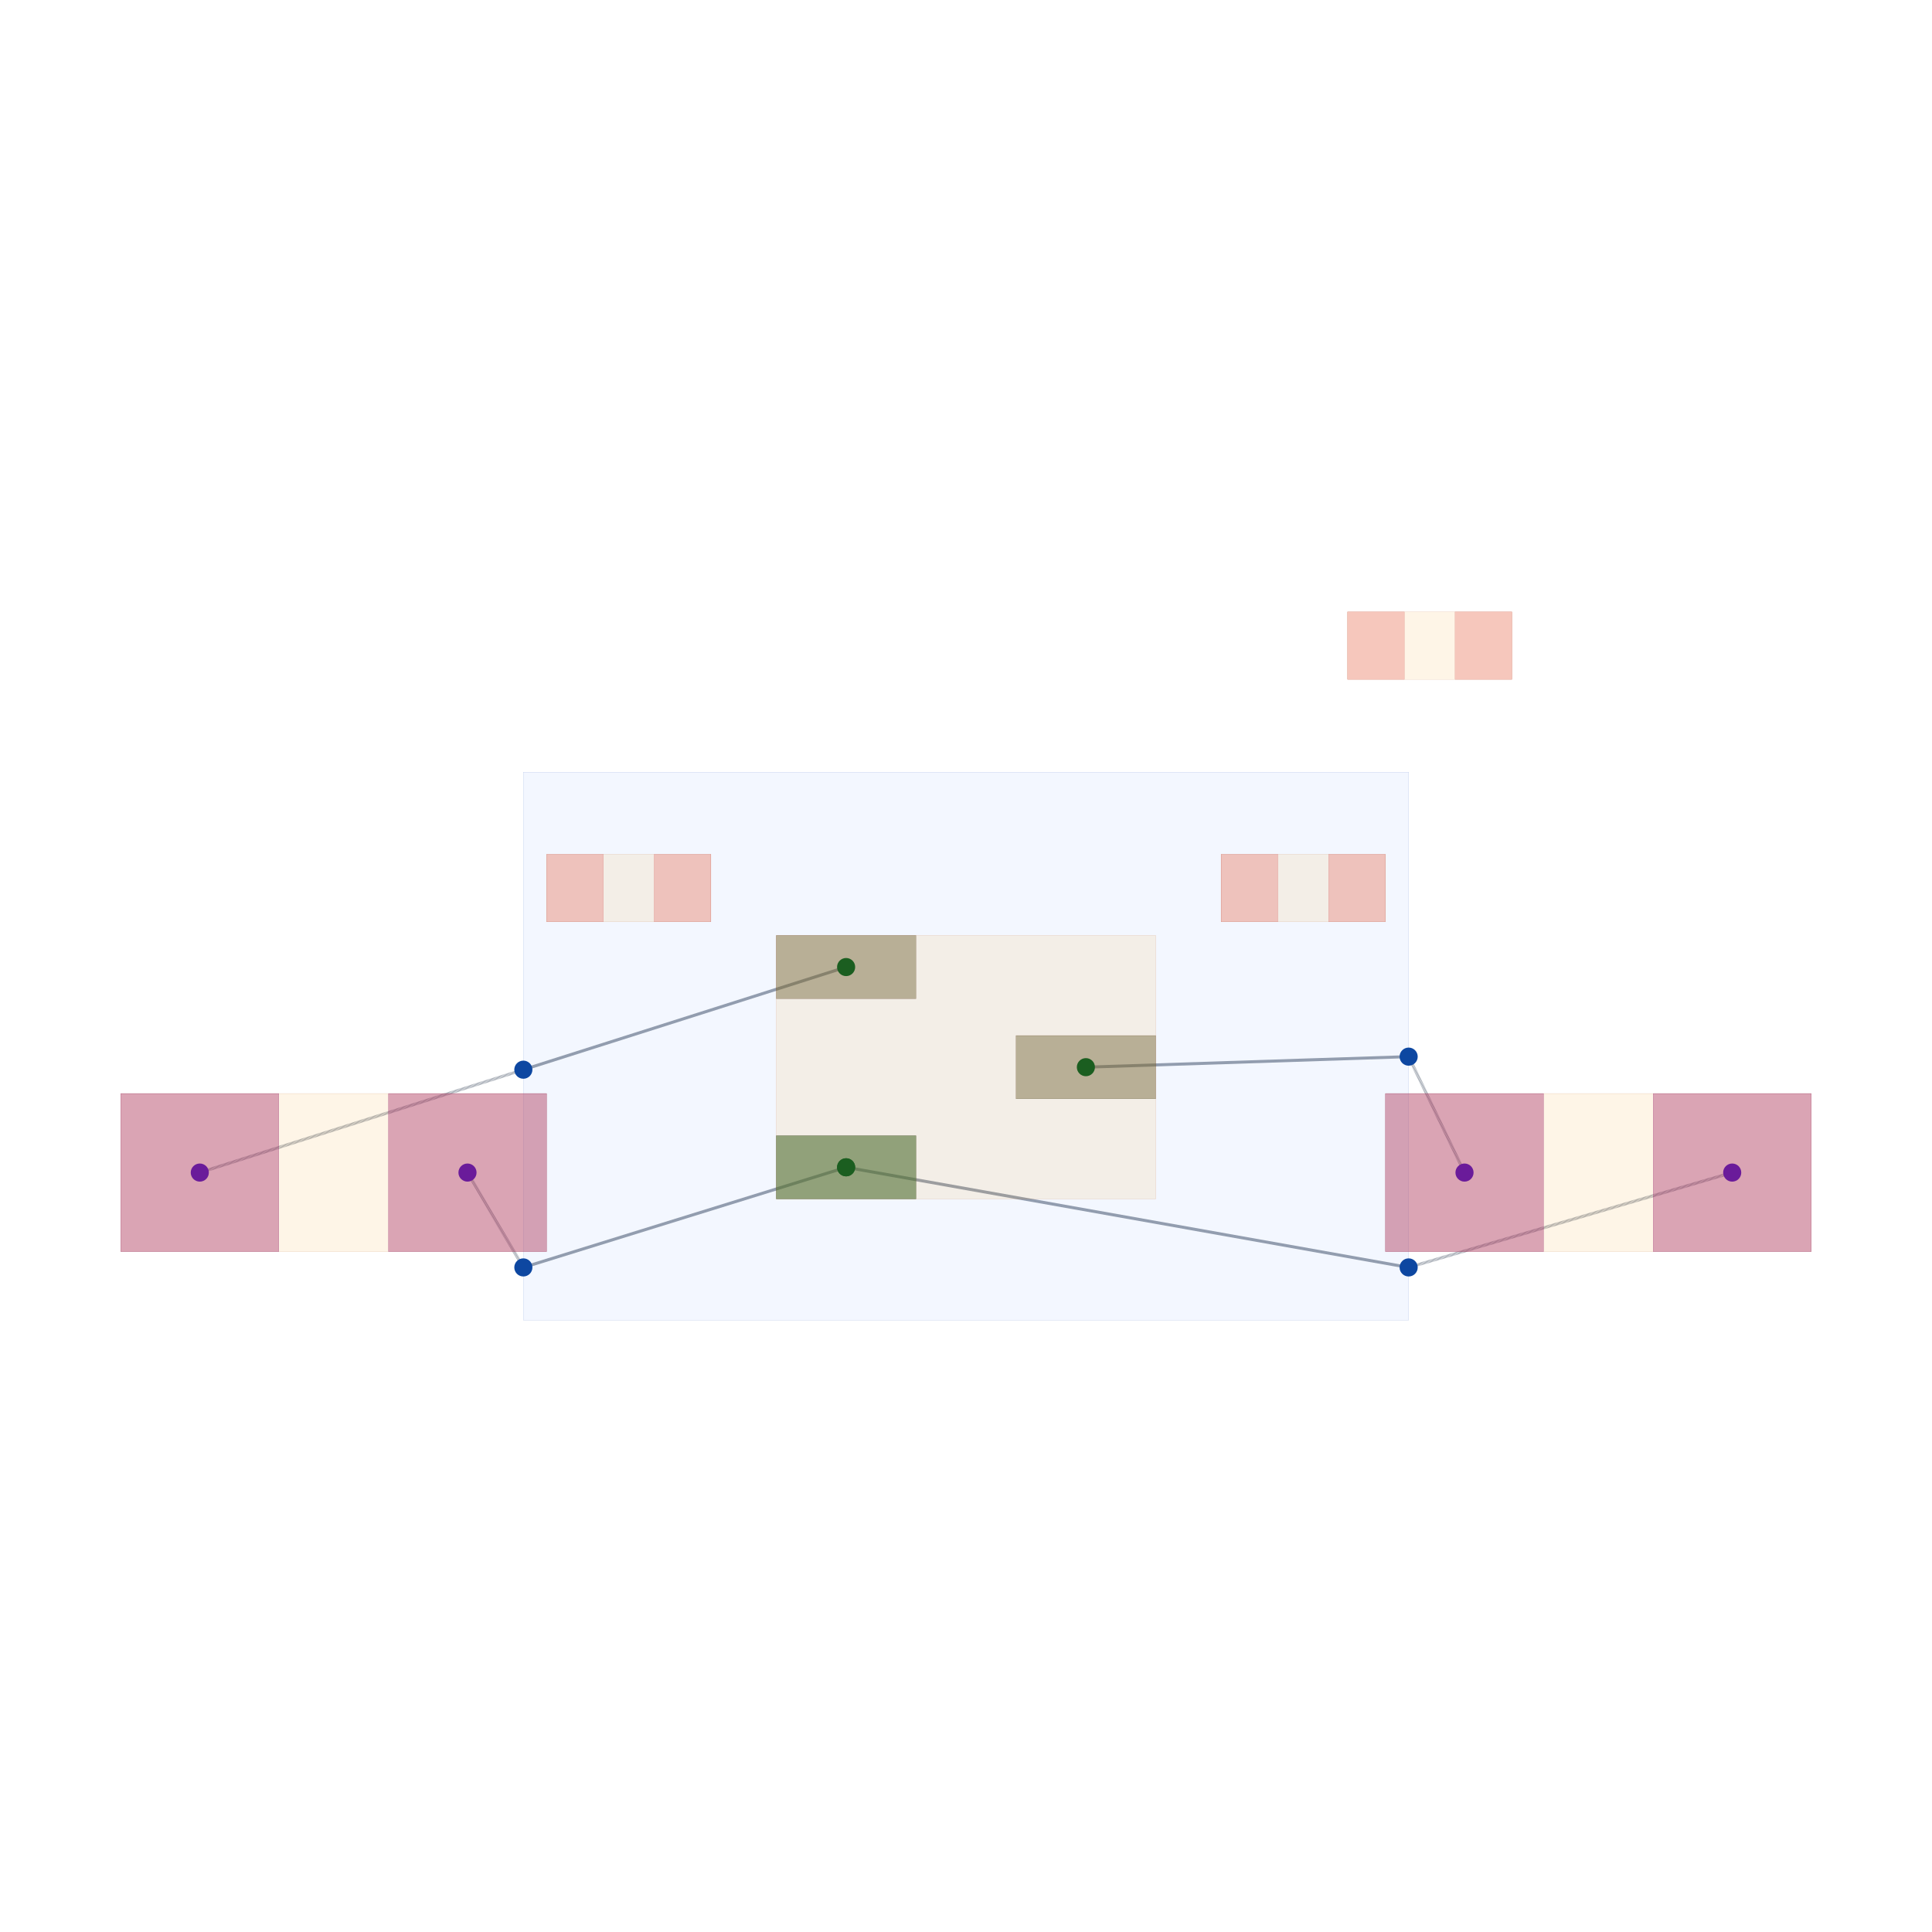
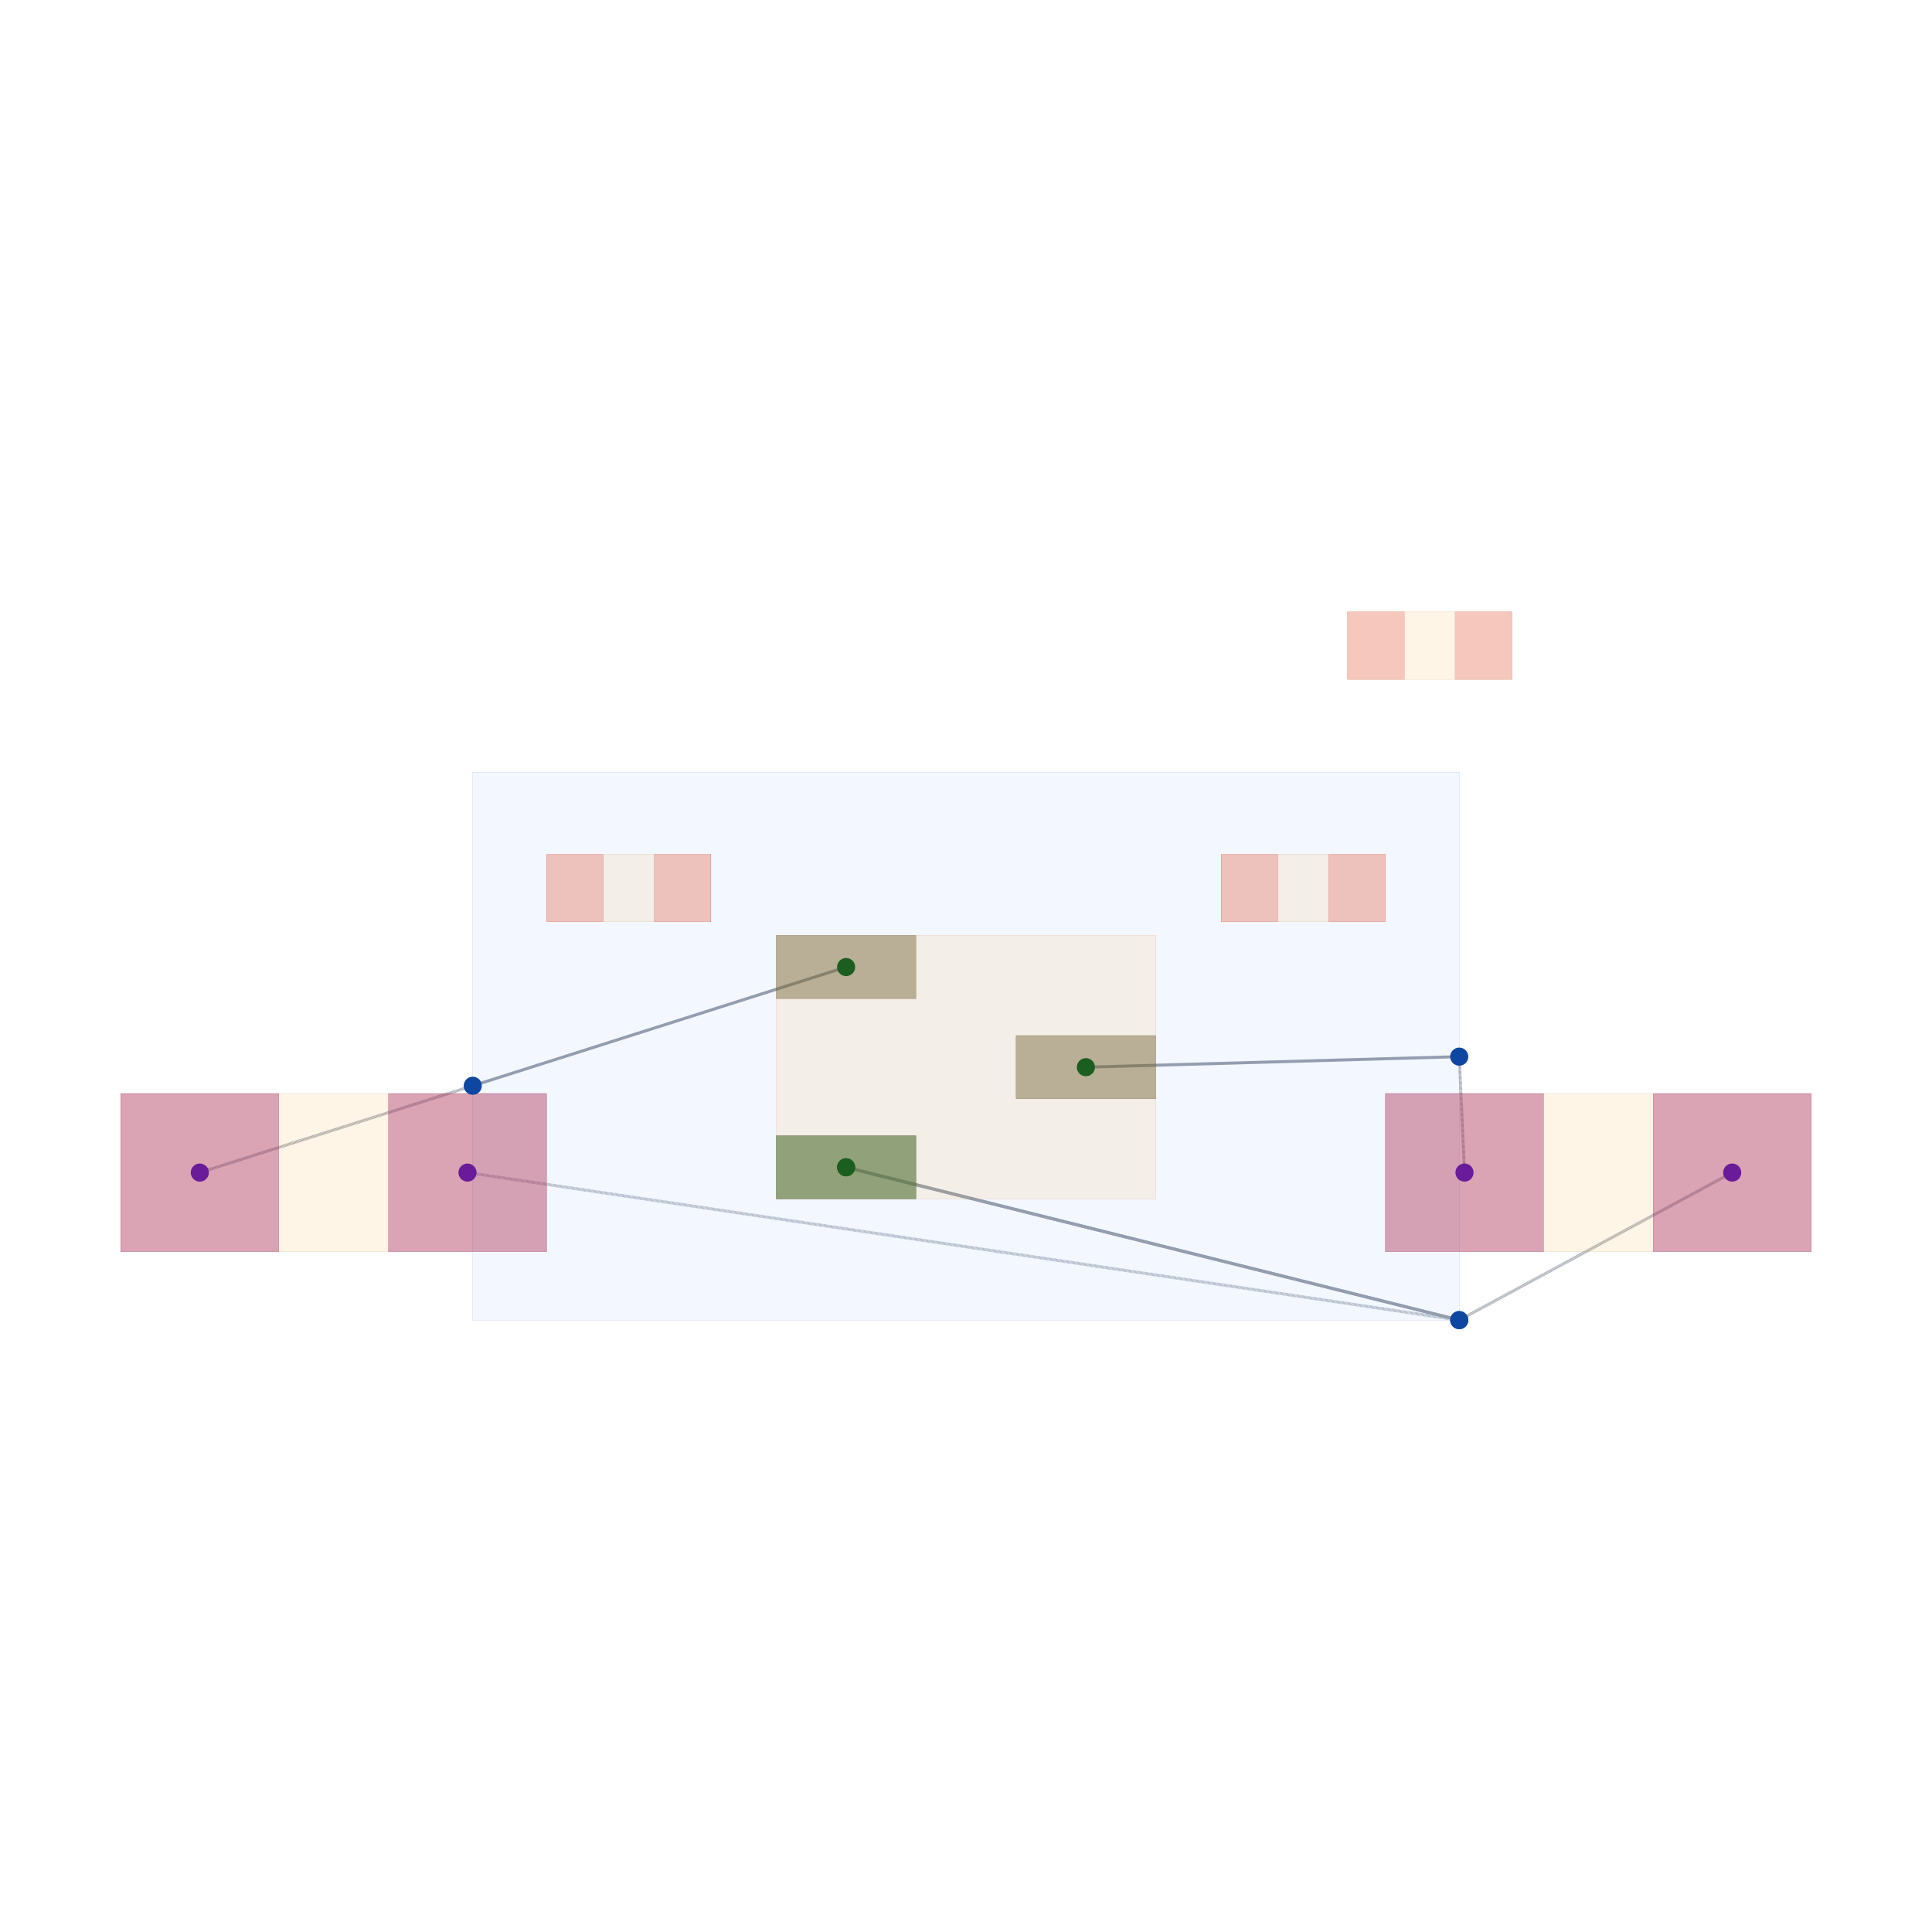
<svg xmlns="http://www.w3.org/2000/svg" width="640" height="640" viewBox="0 0 640 640">
  <rect width="100%" height="100%" fill="white" />
  <g>
-     <polyline data-points="-1.1375,0.95 -4.2,-0.023807582551977347" data-type="line" data-label="breakout segment source_trace_jin_vin_to_u1_vin" points="280.287,320.349 173.367,354.347" fill="none" stroke="#7e8794" stroke-width="1px" />
+     <polyline data-points="-1.1375,0.95 -4.68,-0.17643701589889926" data-type="line" data-label="breakout segment source_trace_jin_vin_to_u1_vin" points="280.287,320.349 156.608,359.676" fill="none" stroke="#7e8794" stroke-width="1px" />
  </g>
  <g>
-     <polyline data-points="-4.2,-0.023807582551977347 -7.27,-1" data-type="line" data-label="target guide source_trace_jin_vin_to_u1_vin" points="173.367,354.347 66.185,388.429" fill="none" stroke="#7e8794" stroke-width="1px" stroke-dasharray="0.15 0.15" />
+     <polyline data-points="-4.68,-0.17643701589889926 -7.27,-1" data-type="line" data-label="target guide source_trace_jin_vin_to_u1_vin" points="156.608,359.676 66.185,388.429" fill="none" stroke="#7e8794" stroke-width="1px" stroke-dasharray="0.15 0.15" />
  </g>
  <g>
-     <polyline data-points="-1.1375,-0.95 -4.2,-1.9" data-type="line" data-label="breakout segment source_trace_jin_gnd_to_u1_gnd" points="280.287,386.683 173.367,419.85" fill="none" stroke="#7e8794" stroke-width="1px" />
+     <polyline data-points="-1.1375,-0.95 4.68,-2.4" data-type="line" data-label="breakout segment source_trace_jin_gnd_to_u1_gnd" points="280.287,386.683 483.392,437.307" fill="none" stroke="#7e8794" stroke-width="1px" />
  </g>
  <g>
-     <polyline data-points="-4.2,-1.9 -4.73,-1" data-type="line" data-label="target guide source_trace_jin_gnd_to_u1_gnd" points="173.367,419.85 154.863,388.429" fill="none" stroke="#7e8794" stroke-width="1px" stroke-dasharray="0.15 0.15" />
+     <polyline data-points="4.68,-2.4 -4.73,-1" data-type="line" data-label="target guide source_trace_jin_gnd_to_u1_gnd" points="483.392,437.307 154.863,388.429" fill="none" stroke="#7e8794" stroke-width="1px" stroke-dasharray="0.15 0.15" />
  </g>
  <g>
-     <polyline data-points="-1.1375,-0.95 4.2,-1.9" data-type="line" data-label="breakout segment source_trace_jout_gnd_to_u1_gnd" points="280.287,386.683 466.633,419.85" fill="none" stroke="#7e8794" stroke-width="1px" />
+     <polyline data-points="-1.1375,-0.95 4.68,-2.4" data-type="line" data-label="breakout segment source_trace_jout_gnd_to_u1_gnd" points="280.287,386.683 483.392,437.307" fill="none" stroke="#7e8794" stroke-width="1px" />
  </g>
  <g>
-     <polyline data-points="4.2,-1.9 7.27,-1" data-type="line" data-label="target guide source_trace_jout_gnd_to_u1_gnd" points="466.633,419.85 573.815,388.429" fill="none" stroke="#7e8794" stroke-width="1px" stroke-dasharray="0.15 0.15" />
+     <polyline data-points="4.68,-2.4 7.27,-1" data-type="line" data-label="target guide source_trace_jout_gnd_to_u1_gnd" points="483.392,437.307 573.815,388.429" fill="none" stroke="#7e8794" stroke-width="1px" stroke-dasharray="0.15 0.15" />
  </g>
  <g>
-     <polyline data-points="1.1375,0 4.2,0.10000000000000009" data-type="line" data-label="breakout segment source_trace_jout_vout_to_u1_vout" points="359.713,353.516 466.633,350.025" fill="none" stroke="#7e8794" stroke-width="1px" />
+     <polyline data-points="1.1375,0 4.68,0.10000000000000009" data-type="line" data-label="breakout segment source_trace_jout_vout_to_u1_vout" points="359.713,353.516 483.392,350.025" fill="none" stroke="#7e8794" stroke-width="1px" />
  </g>
  <g>
-     <polyline data-points="4.2,0.10000000000000009 4.73,-1" data-type="line" data-label="target guide source_trace_jout_vout_to_u1_vout" points="466.633,350.025 485.137,388.429" fill="none" stroke="#7e8794" stroke-width="1px" stroke-dasharray="0.15 0.15" />
+     <polyline data-points="4.68,0.10000000000000009 4.73,-1" data-type="line" data-label="target guide source_trace_jout_vout_to_u1_vout" points="483.392,350.025 485.137,388.429" fill="none" stroke="#7e8794" stroke-width="1px" stroke-dasharray="0.15 0.15" />
  </g>
  <g>
-     <rect data-type="rect" data-label="breakout bounds" data-x="0" data-y="0.19999999999999973" x="173.367" y="255.761" width="293.267" height="181.546" fill="rgba(210, 225, 255, 0.25)" stroke="#315fba" stroke-width="0.029" />
+     <rect data-type="rect" data-label="breakout bounds" data-x="0" data-y="0.19999999999999973" x="156.608" y="255.761" width="326.783" height="181.546" fill="rgba(210, 225, 255, 0.25)" stroke="#315fba" stroke-width="0.029" />
  </g>
  <g>
    <rect data-type="rect" data-label="U1 sot23" data-x="0" data-y="0" x="257.157" y="309.875" width="125.686" height="87.282" fill="rgba(245, 158, 11, 0.1)" stroke="#b45309" stroke-width="0.029" />
  </g>
  <g>
    <rect data-type="rect" data-label="CIN 0402" data-x="-3.2" data-y="1.7" x="181.047" y="282.993" width="54.464" height="22.344" fill="rgba(245, 158, 11, 0.1)" stroke="#b45309" stroke-width="0.029" />
  </g>
  <g>
    <rect data-type="rect" data-label="COUT 0402" data-x="3.2" data-y="1.7" x="404.489" y="282.993" width="54.464" height="22.344" fill="rgba(245, 158, 11, 0.1)" stroke="#b45309" stroke-width="0.029" />
  </g>
  <g>
    <rect data-type="rect" data-label="JIN pinrow2" data-x="-6" data-y="-1" x="40" y="362.244" width="141.047" height="52.369" fill="rgba(245, 158, 11, 0.1)" stroke="#b45309" stroke-width="0.029" />
  </g>
  <g>
    <rect data-type="rect" data-label="JOUT pinrow2" data-x="6" data-y="-1" x="458.953" y="362.244" width="141.047" height="52.369" fill="rgba(245, 158, 11, 0.1)" stroke="#b45309" stroke-width="0.029" />
  </g>
  <g>
    <rect data-type="rect" data-label="RLED 0402" data-x="4.4" data-y="4" x="446.384" y="202.693" width="54.464" height="22.344" fill="rgba(245, 158, 11, 0.1)" stroke="#b45309" stroke-width="0.029" />
  </g>
  <g>
    <rect data-type="rect" data-label="U1.VIN" data-x="-1.1375" data-y="0.95" x="257.157" y="309.875" width="46.259" height="20.948" fill="rgba(220, 38, 38, 0.22)" stroke="#b91c1c" stroke-width="0.029" />
  </g>
  <g>
    <rect data-type="rect" data-label="U1.GND" data-x="-1.1375" data-y="-0.95" x="257.157" y="376.209" width="46.259" height="20.948" fill="rgba(220, 38, 38, 0.22)" stroke="#b91c1c" stroke-width="0.029" />
  </g>
  <g>
    <rect data-type="rect" data-label="U1.VOUT" data-x="1.1375" data-y="0" x="336.584" y="343.042" width="46.259" height="20.948" fill="rgba(220, 38, 38, 0.22)" stroke="#b91c1c" stroke-width="0.029" />
  </g>
  <g>
    <rect data-type="rect" data-label="CIN.1" data-x="-3.71" data-y="1.7" x="181.047" y="282.993" width="18.853" height="22.344" fill="rgba(220, 38, 38, 0.22)" stroke="#b91c1c" stroke-width="0.029" />
  </g>
  <g>
    <rect data-type="rect" data-label="CIN.2" data-x="-2.6900000000000004" data-y="1.7" x="216.658" y="282.993" width="18.853" height="22.344" fill="rgba(220, 38, 38, 0.22)" stroke="#b91c1c" stroke-width="0.029" />
  </g>
  <g>
    <rect data-type="rect" data-label="COUT.1" data-x="2.6900000000000004" data-y="1.7" x="404.489" y="282.993" width="18.853" height="22.344" fill="rgba(220, 38, 38, 0.22)" stroke="#b91c1c" stroke-width="0.029" />
  </g>
  <g>
    <rect data-type="rect" data-label="COUT.2" data-x="3.71" data-y="1.7" x="440.1" y="282.993" width="18.853" height="22.344" fill="rgba(220, 38, 38, 0.22)" stroke="#b91c1c" stroke-width="0.029" />
  </g>
  <g>
    <rect data-type="rect" data-label="JIN.VIN" data-x="-7.27" data-y="-1" x="40" y="362.244" width="52.369" height="52.369" fill="rgba(220, 38, 38, 0.22)" stroke="#b91c1c" stroke-width="0.029" />
  </g>
  <g>
    <rect data-type="rect" data-label="JIN.GND" data-x="-4.73" data-y="-1" x="128.678" y="362.244" width="52.369" height="52.369" fill="rgba(220, 38, 38, 0.22)" stroke="#b91c1c" stroke-width="0.029" />
  </g>
  <g>
    <rect data-type="rect" data-label="JOUT.VOUT" data-x="4.73" data-y="-1" x="458.953" y="362.244" width="52.369" height="52.369" fill="rgba(220, 38, 38, 0.22)" stroke="#b91c1c" stroke-width="0.029" />
  </g>
  <g>
    <rect data-type="rect" data-label="JOUT.GND" data-x="7.27" data-y="-1" x="547.631" y="362.244" width="52.369" height="52.369" fill="rgba(220, 38, 38, 0.22)" stroke="#b91c1c" stroke-width="0.029" />
  </g>
  <g>
    <rect data-type="rect" data-label="RLED.1" data-x="3.8900000000000006" data-y="4" x="446.384" y="202.693" width="18.853" height="22.344" fill="rgba(220, 38, 38, 0.22)" stroke="#b91c1c" stroke-width="0.029" />
  </g>
  <g>
    <rect data-type="rect" data-label="RLED.2" data-x="4.91" data-y="4" x="481.995" y="202.693" width="18.853" height="22.344" fill="rgba(220, 38, 38, 0.22)" stroke="#b91c1c" stroke-width="0.029" />
  </g>
  <g>
    <rect data-type="rect" data-label="U1.VIN" data-x="-1.1375" data-y="0.95" x="257.157" y="309.875" width="46.259" height="20.948" fill="rgba(46, 125, 50, 0.28)" stroke="#1b5e20" stroke-width="0.029" />
  </g>
  <g>
    <rect data-type="rect" data-label="U1.GND" data-x="-1.1375" data-y="-0.95" x="257.157" y="376.209" width="46.259" height="20.948" fill="rgba(46, 125, 50, 0.28)" stroke="#1b5e20" stroke-width="0.029" />
  </g>
  <g>
    <rect data-type="rect" data-label="U1.GND" data-x="-1.1375" data-y="-0.95" x="257.157" y="376.209" width="46.259" height="20.948" fill="rgba(46, 125, 50, 0.28)" stroke="#1b5e20" stroke-width="0.029" />
  </g>
  <g>
    <rect data-type="rect" data-label="U1.VOUT" data-x="1.1375" data-y="0" x="336.584" y="343.042" width="46.259" height="20.948" fill="rgba(46, 125, 50, 0.28)" stroke="#1b5e20" stroke-width="0.029" />
  </g>
  <g>
    <rect data-type="rect" data-label="JIN.VIN" data-x="-7.27" data-y="-1" x="40" y="362.244" width="52.369" height="52.369" fill="rgba(106, 27, 154, 0.2)" stroke="#6a1b9a" stroke-width="0.029" />
  </g>
  <g>
    <rect data-type="rect" data-label="JIN.GND" data-x="-4.73" data-y="-1" x="128.678" y="362.244" width="52.369" height="52.369" fill="rgba(106, 27, 154, 0.2)" stroke="#6a1b9a" stroke-width="0.029" />
  </g>
  <g>
    <rect data-type="rect" data-label="JOUT.GND" data-x="7.27" data-y="-1" x="547.631" y="362.244" width="52.369" height="52.369" fill="rgba(106, 27, 154, 0.2)" stroke="#6a1b9a" stroke-width="0.029" />
  </g>
  <g>
    <rect data-type="rect" data-label="JOUT.VOUT" data-x="4.73" data-y="-1" x="458.953" y="362.244" width="52.369" height="52.369" fill="rgba(106, 27, 154, 0.2)" stroke="#6a1b9a" stroke-width="0.029" />
  </g>
  <g>
    <circle data-type="point" data-label="inside pad source_port_u1_vin" data-x="-1.1375" data-y="0.95" cx="280.287" cy="320.349" r="3" fill="#1b5e20" />
  </g>
  <g>
    <circle data-type="point" data-label="inside pad source_port_u1_gnd" data-x="-1.1375" data-y="-0.95" cx="280.287" cy="386.683" r="3" fill="#1b5e20" />
  </g>
  <g>
    <circle data-type="point" data-label="inside pad source_port_u1_gnd" data-x="-1.1375" data-y="-0.95" cx="280.287" cy="386.683" r="3" fill="#1b5e20" />
  </g>
  <g>
    <circle data-type="point" data-label="inside pad source_port_u1_vout" data-x="1.1375" data-y="0" cx="359.713" cy="353.516" r="3" fill="#1b5e20" />
  </g>
  <g>
    <circle data-type="point" data-label="outside target source_port_jin_vin" data-x="-7.27" data-y="-1" cx="66.185" cy="388.429" r="3" fill="#6a1b9a" />
  </g>
  <g>
    <circle data-type="point" data-label="outside target source_port_jin_gnd" data-x="-4.73" data-y="-1" cx="154.863" cy="388.429" r="3" fill="#6a1b9a" />
  </g>
  <g>
    <circle data-type="point" data-label="outside target source_port_jout_gnd" data-x="7.27" data-y="-1" cx="573.815" cy="388.429" r="3" fill="#6a1b9a" />
  </g>
  <g>
    <circle data-type="point" data-label="outside target source_port_jout_vout" data-x="4.73" data-y="-1" cx="485.137" cy="388.429" r="3" fill="#6a1b9a" />
  </g>
  <g>
-     <circle data-type="point" data-label="selected breakout source_port_u1_vin" data-x="-4.2" data-y="-0.023807582551977347" cx="173.367" cy="354.347" r="3" fill="#0d47a1" />
+     <circle data-type="point" data-label="selected breakout source_port_u1_vin" data-x="-4.68" data-y="-0.17643701589889926" cx="156.608" cy="359.676" r="3" fill="#0d47a1" />
  </g>
  <g>
-     <circle data-type="point" data-label="selected breakout source_port_u1_gnd" data-x="-4.2" data-y="-1.9" cx="173.367" cy="419.85" r="3" fill="#0d47a1" />
+     <circle data-type="point" data-label="selected breakout source_port_u1_gnd" data-x="4.68" data-y="-2.4" cx="483.392" cy="437.307" r="3" fill="#0d47a1" />
  </g>
  <g>
-     <circle data-type="point" data-label="selected breakout source_port_u1_gnd" data-x="4.2" data-y="-1.9" cx="466.633" cy="419.85" r="3" fill="#0d47a1" />
+     <circle data-type="point" data-label="selected breakout source_port_u1_gnd" data-x="4.68" data-y="-2.4" cx="483.392" cy="437.307" r="3" fill="#0d47a1" />
  </g>
  <g>
-     <circle data-type="point" data-label="selected breakout source_port_u1_vout" data-x="4.2" data-y="0.10000000000000009" cx="466.633" cy="350.025" r="3" fill="#0d47a1" />
+     <circle data-type="point" data-label="selected breakout source_port_u1_vout" data-x="4.68" data-y="0.10000000000000009" cx="483.392" cy="350.025" r="3" fill="#0d47a1" />
  </g>
  <g id="crosshair" style="display: none">
    <line id="crosshair-h" y1="0" y2="640" stroke="#666" stroke-width="0.5" />
    <line id="crosshair-v" x1="0" x2="640" stroke="#666" stroke-width="0.5" />
    <text id="coordinates" font-family="monospace" font-size="12" fill="#666" />
  </g>
</svg>
